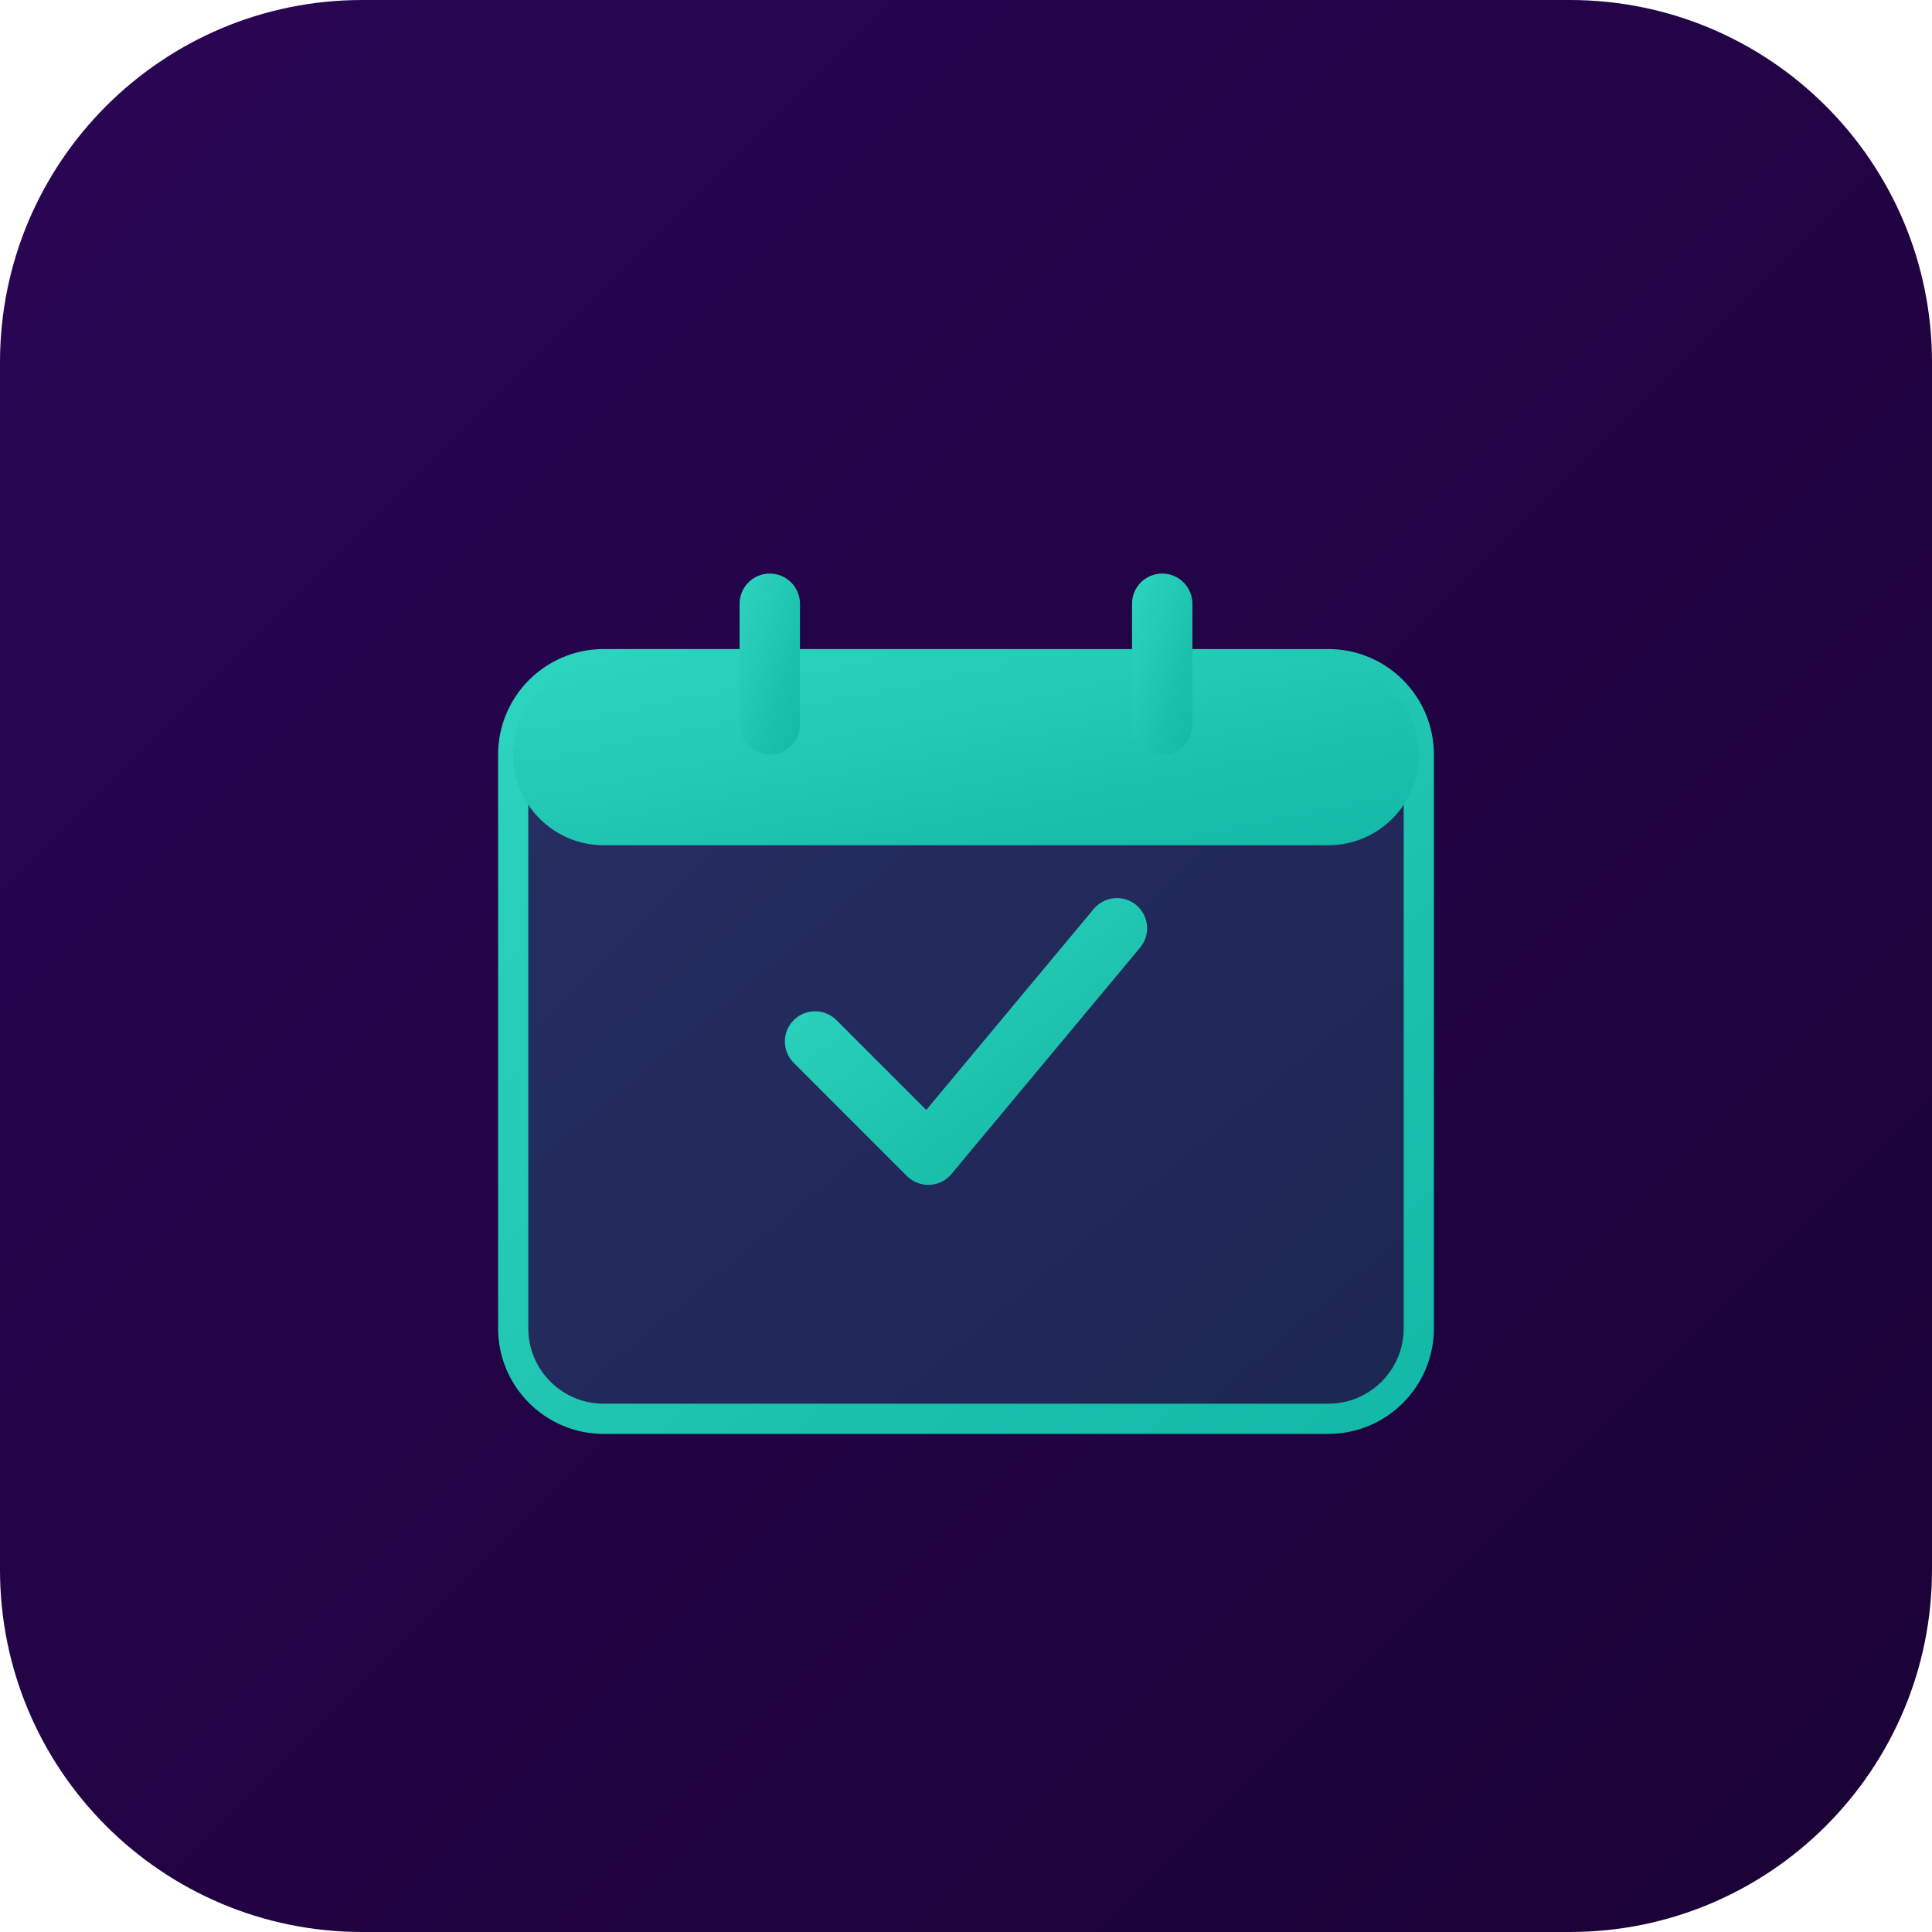
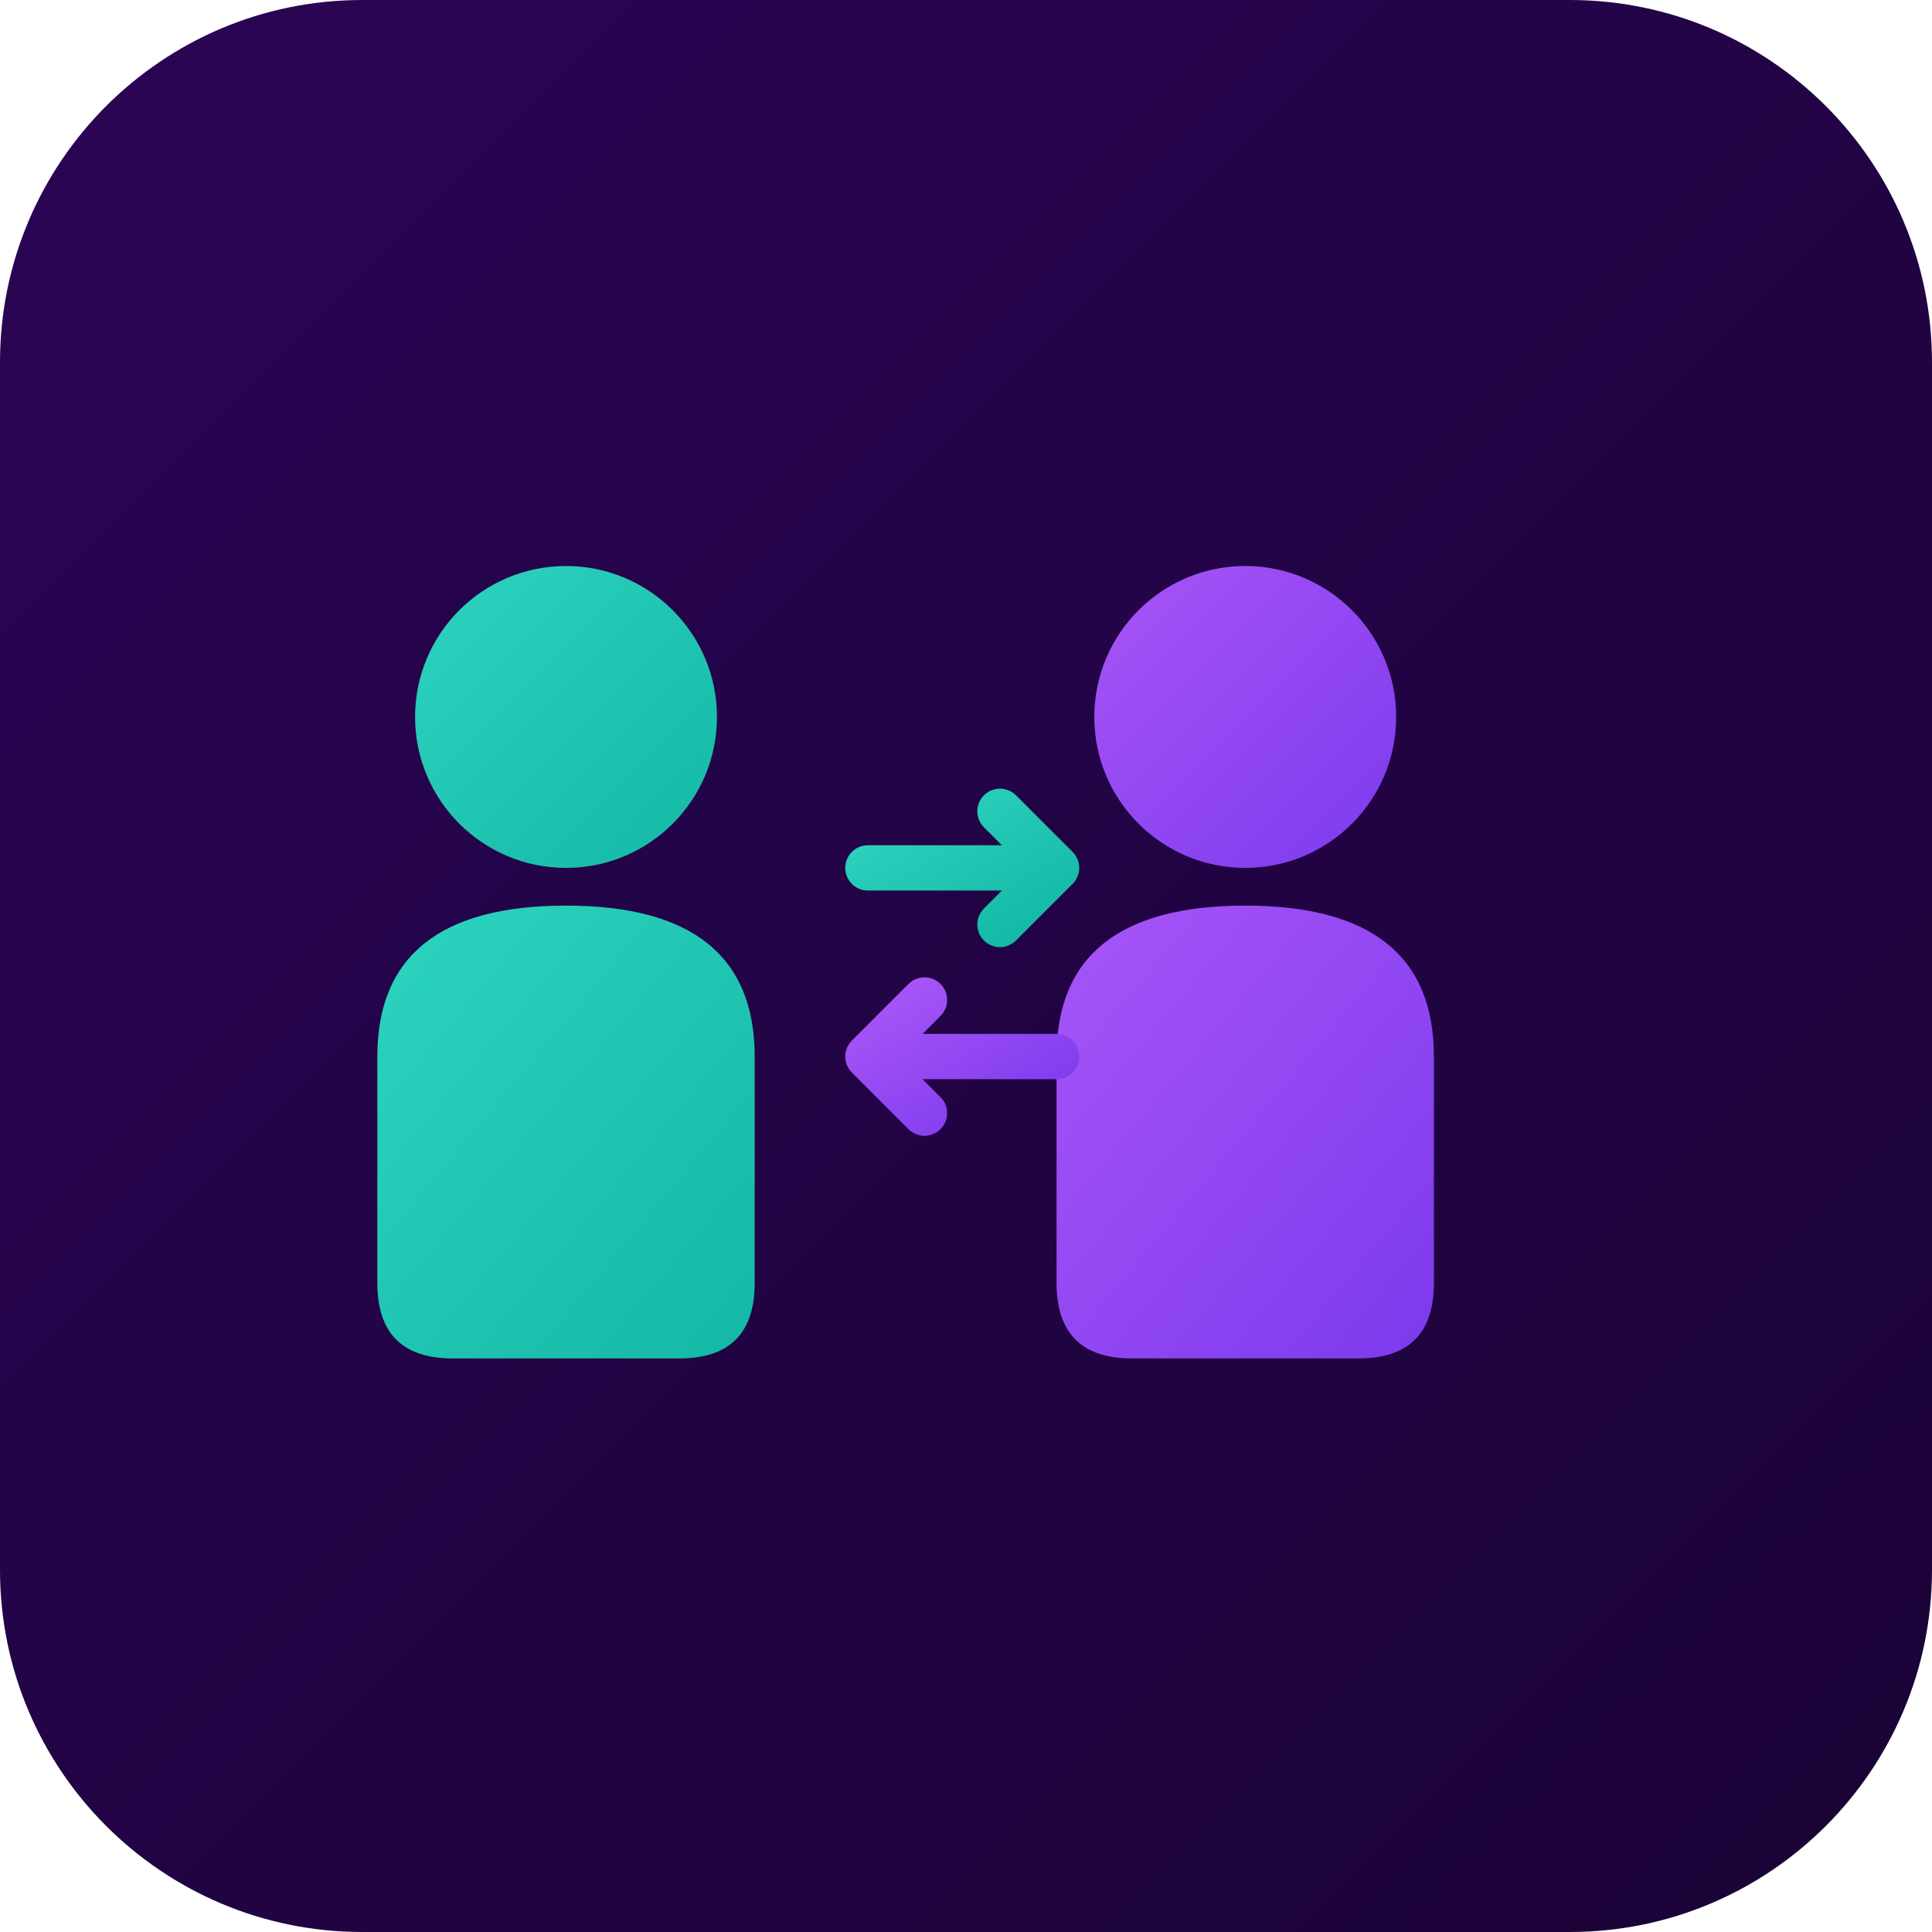
<svg xmlns="http://www.w3.org/2000/svg" viewBox="0 0 512 512">
  <defs>
    <linearGradient id="bg" x1="0%" y1="0%" x2="100%" y2="100%">
      <stop offset="0%" style="stop-color:#2a0555" />
      <stop offset="100%" style="stop-color:#1a0235" />
    </linearGradient>
    <linearGradient id="accent" x1="0%" y1="0%" x2="100%" y2="100%">
      <stop offset="0%" style="stop-color:#2dd4bf" />
      <stop offset="100%" style="stop-color:#14b8a6" />
    </linearGradient>
+     <linearGradient id="purple" x1="0%" y1="0%" x2="100%" y2="100%">
+       <stop offset="0%" style="stop-color:#a855f7" />
+       <stop offset="100%" style="stop-color:#7c3aed" />
+     </linearGradient>
  </defs>
  <rect width="512" height="512" rx="96" fill="url(#bg)" />
-   <g transform="translate(96, 96)">
-     <rect x="40" y="80" width="240" height="200" rx="24" fill="url(#accent)" opacity="0.2" />
-     <rect x="40" y="80" width="240" height="200" rx="24" stroke="url(#accent)" stroke-width="8" fill="none" />
-     <rect x="40" y="80" width="240" height="48" rx="24" ry="24" fill="url(#accent)" />
-     <rect x="100" y="56" width="16" height="48" rx="8" fill="url(#accent)" />
-     <rect x="204" y="56" width="16" height="48" rx="8" fill="url(#accent)" />
-     <path d="M120 180 L150 210 L200 150" stroke="url(#accent)" stroke-width="16" stroke-linecap="round" stroke-linejoin="round" fill="none" />
+   <g transform="translate(80, 140)">
+     <circle cx="70" cy="50" r="40" fill="url(#accent)" />
+     <path d="M20 140 Q20 100 70 100 Q120 100 120 140 L120 200 Q120 220 100 220 L40 220 Q20 220 20 200 Z" fill="url(#accent)" />
+   </g>
+   <g transform="translate(260, 140)">
+     <circle cx="70" cy="50" r="40" fill="url(#purple)" />
+     <path d="M20 140 Q20 100 70 100 Q120 100 120 140 L120 200 Q120 220 100 220 L40 220 Q20 220 20 200 Z" fill="url(#purple)" />
+   </g>
+   <g transform="translate(200, 200)">
+     <path d="M30 30 L80 30 L65 15 M80 30 L65 45" stroke="url(#accent)" stroke-width="12" stroke-linecap="round" stroke-linejoin="round" fill="none" />
+     <path d="M80 80 L30 80 L45 65 M30 80 L45 95" stroke="url(#purple)" stroke-width="12" stroke-linecap="round" stroke-linejoin="round" fill="none" />
  </g>
</svg>
